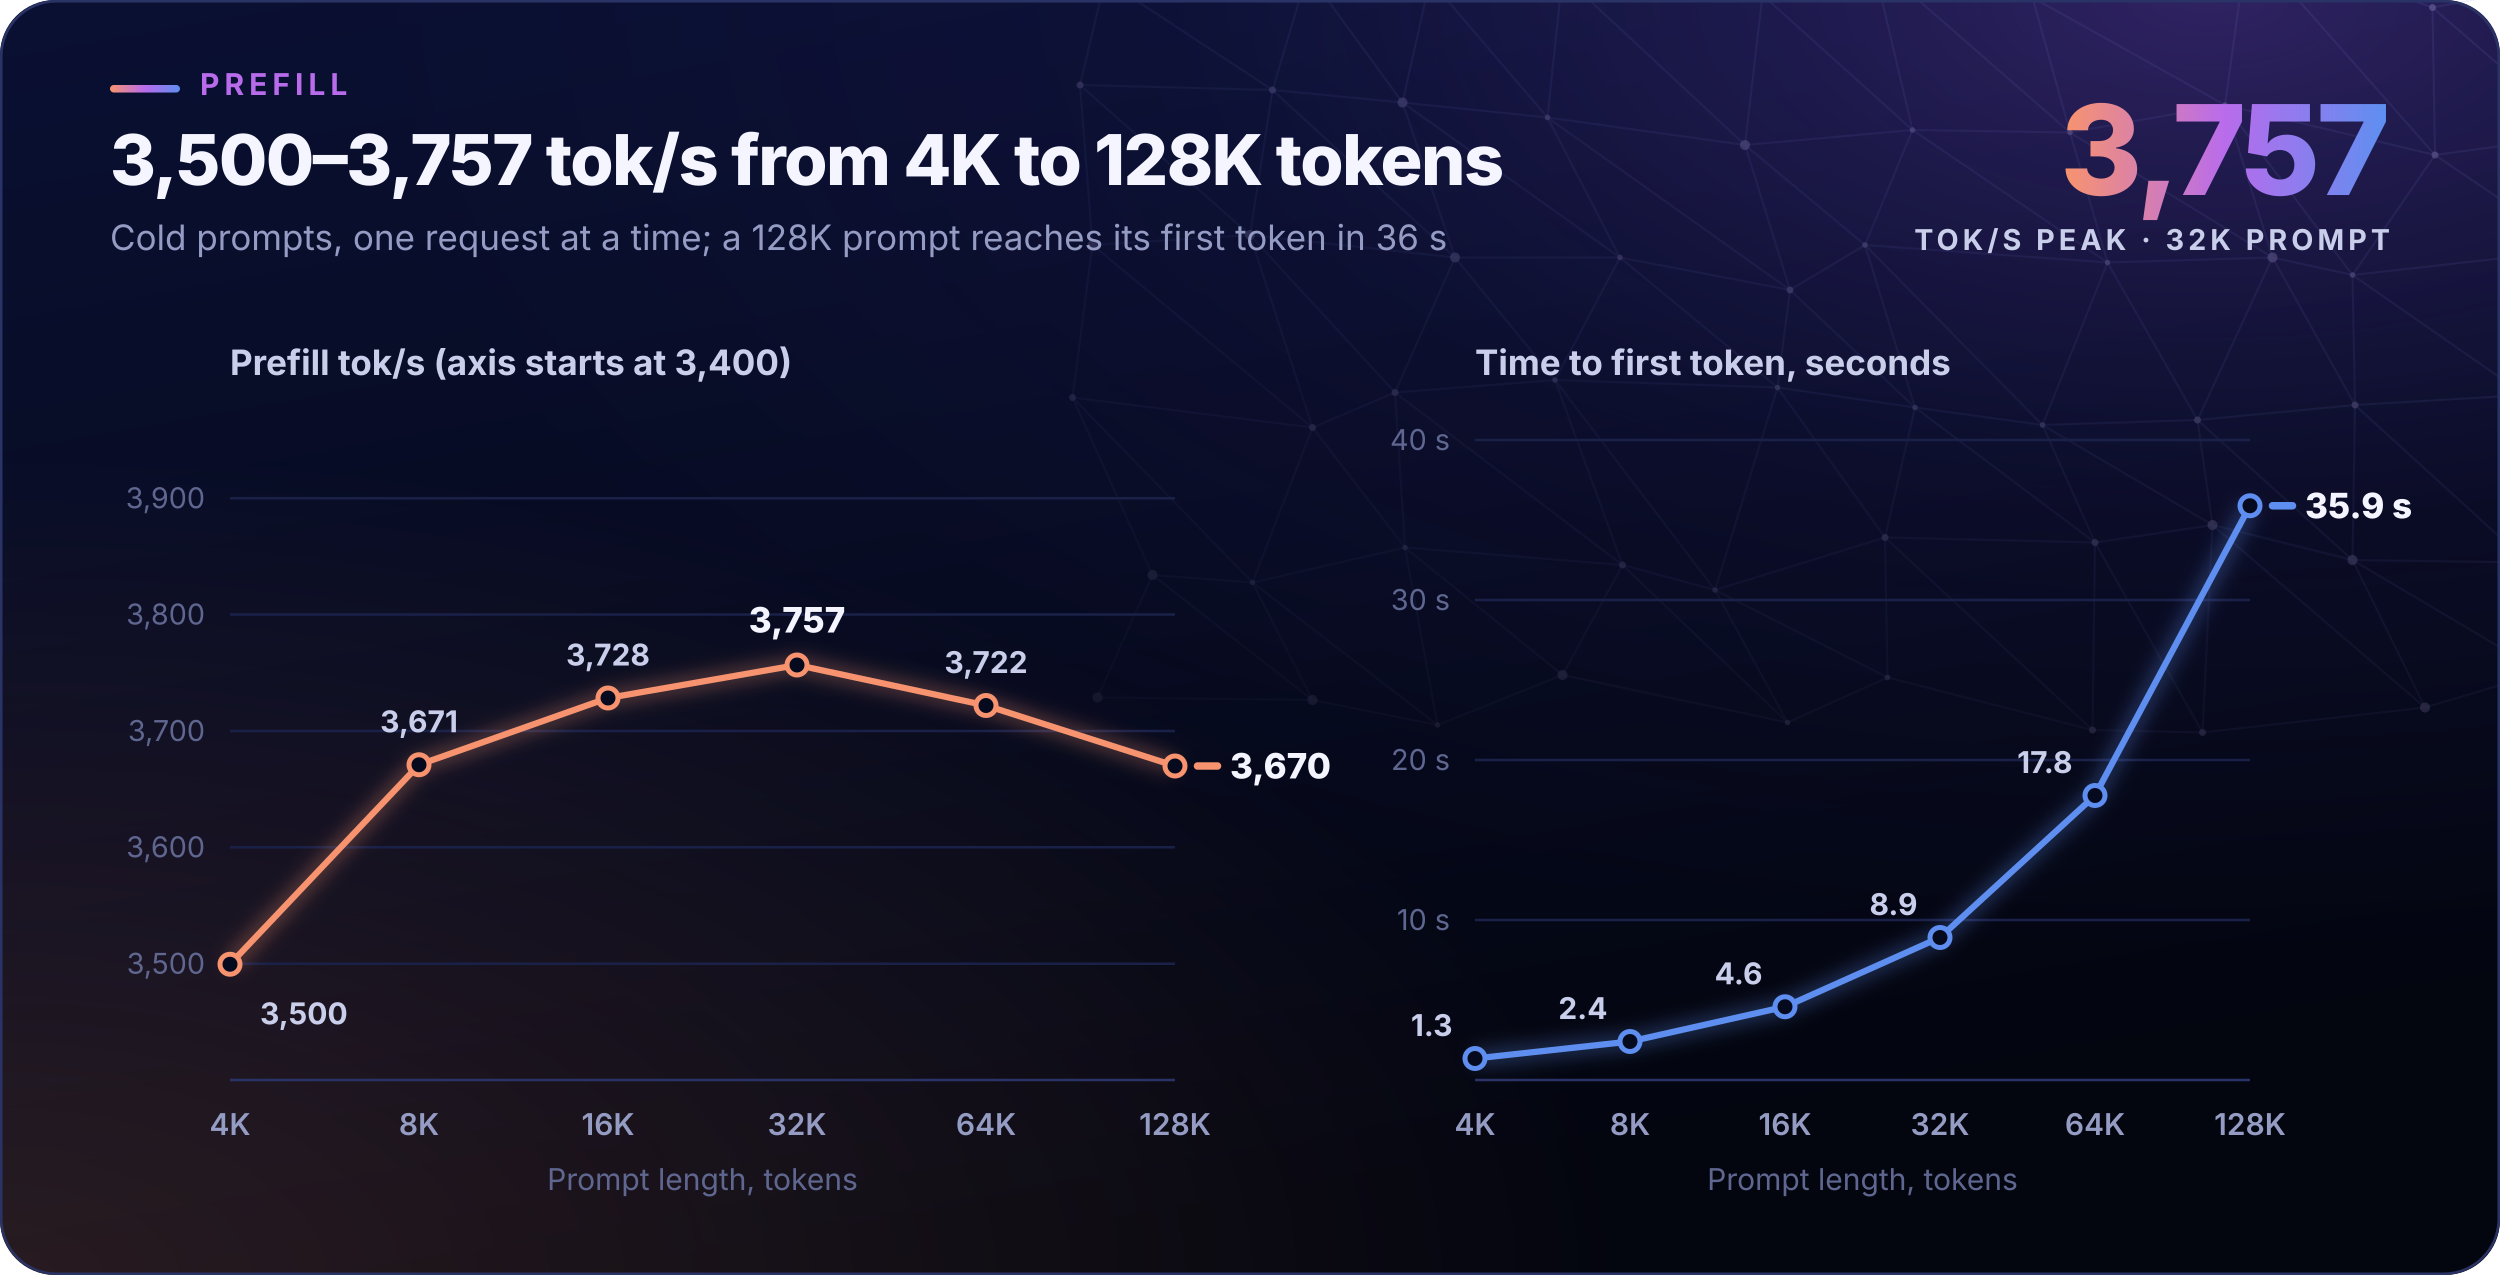
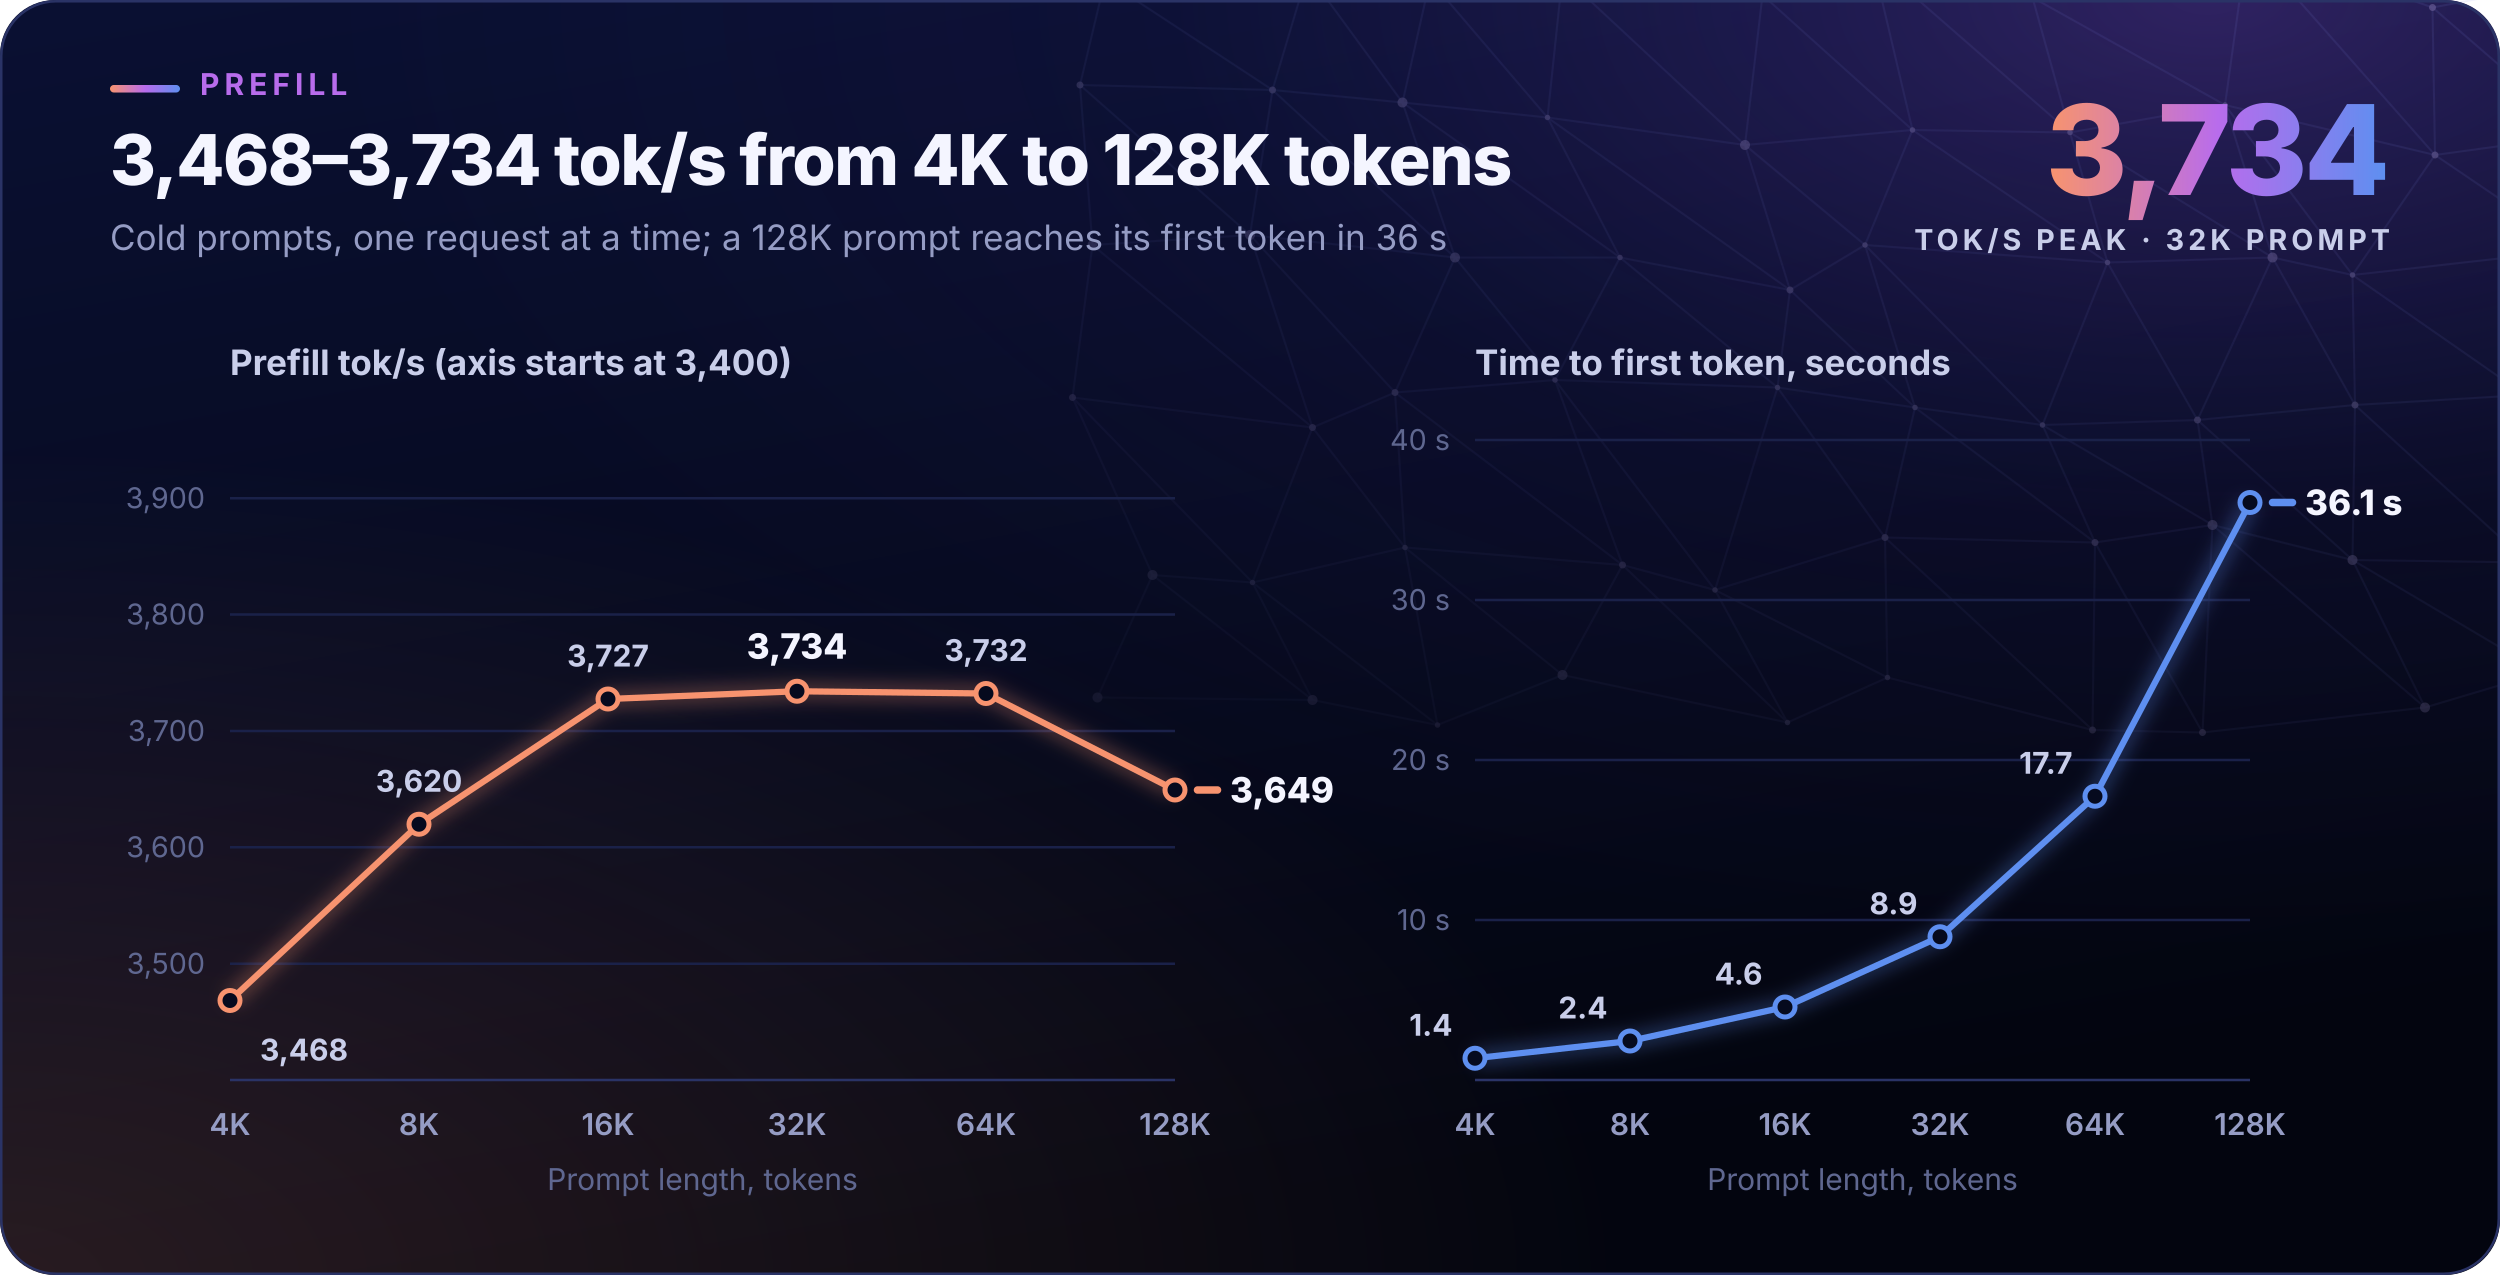
<svg xmlns="http://www.w3.org/2000/svg" viewBox="0 0 1000 510" width="1000" height="510" font-family="Inter, 'SF Pro Display', 'Segoe UI', 'Helvetica Neue', Arial, sans-serif">
  <defs>
    <linearGradient id="bg" x1="0" y1="0" x2="0.35" y2="1">
      <stop offset="0" stop-color="#0A1033" />
      <stop offset="1" stop-color="#03050F" />
    </linearGradient>
    <radialGradient id="nebula" cx="0.88" cy="0.0" r="0.75">
      <stop offset="0" stop-color="#8A55E6" stop-opacity="0.30" />
      <stop offset="0.55" stop-color="#4B3BB8" stop-opacity="0.07" />
      <stop offset="1" stop-color="#4B3BB8" stop-opacity="0" />
    </radialGradient>
    <radialGradient id="ember" cx="0.0" cy="1.0" r="0.65">
      <stop offset="0" stop-color="#F7936F" stop-opacity="0.15" />
      <stop offset="1" stop-color="#F7936F" stop-opacity="0" />
    </radialGradient>
    <linearGradient id="fold" x1="0" y1="0" x2="1" y2="0">
      <stop offset="0" stop-color="#F7936F" />
      <stop offset="0.5" stop-color="#B86CEC" />
      <stop offset="1" stop-color="#5E8FF0" />
    </linearGradient>
    <linearGradient id="foldv" x1="0" y1="1" x2="0" y2="0">
      <stop offset="0" stop-color="#5E8FF0" />
      <stop offset="0.55" stop-color="#B86CEC" />
      <stop offset="1" stop-color="#F7936F" />
    </linearGradient>
    <linearGradient id="fade" x1="0" y1="0" x2="0" y2="1">
      <stop offset="0" stop-color="#B86CEC" stop-opacity="0.30" />
      <stop offset="1" stop-color="#5E8FF0" stop-opacity="0" />
    </linearGradient>
    <linearGradient id="meshfade" x1="1" y1="0" x2="0.35" y2="0.8">
      <stop offset="0" stop-color="#FFFFFF" stop-opacity="1" />
      <stop offset="1" stop-color="#FFFFFF" stop-opacity="0" />
    </linearGradient>
    <mask id="meshmask">
      <rect width="100%" height="100%" fill="url(#meshfade)" />
    </mask>
    <filter id="glow" x="-40%" y="-40%" width="180%" height="180%">
      <feGaussianBlur stdDeviation="7" />
    </filter>
    <filter id="halo" x="-100%" y="-100%" width="300%" height="300%">
      <feGaussianBlur stdDeviation="3.5" />
    </filter>
  </defs>
  <rect width="1000" height="510" rx="22" fill="url(#bg)" />
  <rect width="1000" height="510" rx="22" fill="url(#nebula)" />
  <rect width="1000" height="510" rx="22" fill="url(#ember)" />
  <g mask="url(#meshmask)" opacity="0.5">
    <path d="M442 -8L523 -11 M442 -8L432 34 M442 -8L509 36 M523 -11L572 -8 M523 -11L509 36 M523 -11L561 41 M572 -8L625 -10 M572 -8L561 41 M572 -8L619 47 M625 -10L705 -2 M625 -10L619 47 M625 -10L698 58 M705 -2L749 -16 M705 -2L698 58 M705 -2L765 52 M749 -16L813 -1 M749 -16L765 52 M749 -16L828 53 M813 -1L899 -23 M813 -1L828 53 M813 -1L890 42 M899 -23L973 3 M899 -23L890 42 M899 -23L974 62 M973 3L1026 -7 M973 3L974 62 M973 3L1032 54 M1026 -7L1032 54 M432 34L509 36 M432 34L437 98 M432 34L500 94 M509 36L561 41 M509 36L500 94 M509 36L582 103 M561 41L619 47 M561 41L582 103 M561 41L648 103 M619 47L698 58 M619 47L648 103 M619 47L716 116 M698 58L765 52 M698 58L716 116 M698 58L746 98 M765 52L828 53 M765 52L746 98 M765 52L843 105 M828 53L890 42 M828 53L843 105 M828 53L909 103 M890 42L974 62 M890 42L909 103 M890 42L941 110 M974 62L1032 54 M974 62L941 110 M974 62L1030 100 M1032 54L1030 100 M437 98L500 94 M437 98L429 159 M437 98L525 171 M500 94L582 103 M500 94L525 171 M500 94L558 157 M582 103L648 103 M582 103L558 157 M582 103L622 152 M648 103L716 116 M648 103L622 152 M648 103L711 155 M716 116L746 98 M716 116L711 155 M716 116L766 163 M746 98L843 105 M746 98L766 163 M746 98L817 170 M843 105L909 103 M843 105L817 170 M843 105L879 168 M909 103L941 110 M909 103L879 168 M909 103L942 162 M941 110L1030 100 M941 110L942 162 M941 110L1010 158 M1030 100L1010 158 M429 159L525 171 M429 159L461 230 M429 159L501 233 M525 171L558 157 M525 171L501 233 M525 171L562 219 M558 157L622 152 M558 157L562 219 M558 157L649 226 M622 152L711 155 M622 152L649 226 M622 152L686 236 M711 155L766 163 M711 155L686 236 M711 155L754 215 M766 163L817 170 M766 163L754 215 M766 163L838 217 M817 170L879 168 M817 170L838 217 M817 170L885 210 M879 168L942 162 M879 168L885 210 M879 168L941 224 M942 162L1010 158 M942 162L941 224 M942 162L1011 225 M1010 158L1011 225 M461 230L501 233 M461 230L439 279 M461 230L525 280 M501 233L562 219 M501 233L525 280 M501 233L575 290 M562 219L649 226 M562 219L575 290 M562 219L625 270 M649 226L686 236 M649 226L625 270 M649 226L715 289 M686 236L754 215 M686 236L715 289 M686 236L755 271 M754 215L838 217 M754 215L755 271 M754 215L837 292 M838 217L885 210 M838 217L837 292 M838 217L881 293 M885 210L941 224 M885 210L881 293 M885 210L970 283 M941 224L1011 225 M941 224L970 283 M941 224L1017 269 M1011 225L1017 269 M439 279L525 280 M525 280L575 290 M575 290L625 270 M625 270L715 289 M715 289L755 271 M755 271L837 292 M837 292L881 293 M881 293L970 283 M970 283L1017 269" stroke="#7F8CE8" stroke-opacity="0.22" stroke-width="0.8" fill="none" />
    <g fill="#C9B6F2" fill-opacity="0.55">
      <circle cx="442" cy="-8" r="1.1" />
      <circle cx="523" cy="-11" r="2.0" />
      <circle cx="572" cy="-8" r="1.4" />
      <circle cx="625" cy="-10" r="1.1" />
      <circle cx="705" cy="-2" r="2.0" />
      <circle cx="749" cy="-16" r="2.0" />
      <circle cx="813" cy="-1" r="1.4" />
      <circle cx="899" cy="-23" r="1.4" />
      <circle cx="973" cy="3" r="1.4" />
      <circle cx="1026" cy="-7" r="2.0" />
      <circle cx="432" cy="34" r="1.4" />
      <circle cx="509" cy="36" r="1.4" />
      <circle cx="561" cy="41" r="2.0" />
      <circle cx="619" cy="47" r="1.1" />
      <circle cx="698" cy="58" r="2.0" />
      <circle cx="765" cy="52" r="1.1" />
      <circle cx="828" cy="53" r="1.1" />
      <circle cx="890" cy="42" r="1.1" />
      <circle cx="974" cy="62" r="1.4" />
      <circle cx="1032" cy="54" r="2.0" />
      <circle cx="437" cy="98" r="2.0" />
      <circle cx="500" cy="94" r="2.0" />
      <circle cx="582" cy="103" r="2.0" />
      <circle cx="648" cy="103" r="1.1" />
      <circle cx="716" cy="116" r="1.4" />
      <circle cx="746" cy="98" r="1.1" />
      <circle cx="843" cy="105" r="1.1" />
      <circle cx="909" cy="103" r="2.0" />
      <circle cx="941" cy="110" r="1.1" />
      <circle cx="1030" cy="100" r="1.1" />
      <circle cx="429" cy="159" r="1.4" />
      <circle cx="525" cy="171" r="1.4" />
      <circle cx="558" cy="157" r="1.4" />
      <circle cx="622" cy="152" r="1.1" />
      <circle cx="711" cy="155" r="1.1" />
      <circle cx="766" cy="163" r="1.1" />
      <circle cx="817" cy="170" r="1.1" />
      <circle cx="879" cy="168" r="1.4" />
      <circle cx="942" cy="162" r="1.4" />
      <circle cx="1010" cy="158" r="2.0" />
      <circle cx="461" cy="230" r="2.0" />
      <circle cx="501" cy="233" r="1.1" />
      <circle cx="562" cy="219" r="1.1" />
      <circle cx="649" cy="226" r="1.4" />
      <circle cx="686" cy="236" r="1.1" />
      <circle cx="754" cy="215" r="1.4" />
      <circle cx="838" cy="217" r="1.4" />
      <circle cx="885" cy="210" r="2.0" />
      <circle cx="941" cy="224" r="2.0" />
      <circle cx="1011" cy="225" r="2.0" />
      <circle cx="439" cy="279" r="2.0" />
      <circle cx="525" cy="280" r="2.0" />
      <circle cx="575" cy="290" r="1.1" />
      <circle cx="625" cy="270" r="2.0" />
      <circle cx="715" cy="289" r="1.1" />
      <circle cx="755" cy="271" r="1.1" />
      <circle cx="837" cy="292" r="1.4" />
      <circle cx="881" cy="293" r="1.4" />
      <circle cx="970" cy="283" r="2.0" />
      <circle cx="1017" cy="269" r="1.4" />
    </g>
  </g>
  <rect x="0.5" y="0.5" width="999" height="509" rx="22" fill="none" stroke="#2A3366" />
  <rect x="44" y="34" width="28" height="3" rx="1.5" fill="url(#fold)" />
  <text x="80" y="38" fill="#B86CEC" font-size="12" font-weight="700" letter-spacing="2">PREFILL</text>
-   <text x="44" y="74" fill="#F4F5FF" font-size="28" font-weight="800" letter-spacing="-0.6">3,500–3,757 tok/s from 4K to 128K tokens</text>
+   <text x="44" y="74" fill="#F4F5FF" font-size="28" font-weight="800" letter-spacing="-0.6">3,468–3,734 tok/s from 4K to 128K tokens</text>
  <text x="44" y="100" fill="#959CC4" font-size="14">Cold prompts, one request at a time; a 128K prompt reaches its first token in 36 s</text>
-   <text x="956" y="78" fill="url(#fold)" font-size="50" font-weight="800" letter-spacing="-1.5" text-anchor="end">3,757</text>
+   <text x="956" y="78" fill="url(#fold)" font-size="50" font-weight="800" letter-spacing="-1.5" text-anchor="end">3,734</text>
  <text x="956" y="100" fill="#C9CEEA" font-size="11.5" font-weight="700" letter-spacing="1.6" text-anchor="end">TOK/S PEAK · 32K PROMPT</text>
  <text x="92.0" y="150.0" fill="#C9CEEA" font-size="14" font-weight="700" text-anchor="start">Prefill tok/s (axis starts at 3,400)</text>
  <line x1="92" x2="470" y1="385.5" y2="385.5" stroke="#1A2149" />
  <text x="82.0" y="389.5" fill="#5F6790" font-size="11.5" font-weight="400" text-anchor="end">3,500</text>
  <line x1="92" x2="470" y1="338.9" y2="338.9" stroke="#1A2149" />
  <text x="82.0" y="342.9" fill="#5F6790" font-size="11.5" font-weight="400" text-anchor="end">3,600</text>
  <line x1="92" x2="470" y1="292.4" y2="292.4" stroke="#1A2149" />
  <text x="82.0" y="296.4" fill="#5F6790" font-size="11.5" font-weight="400" text-anchor="end">3,700</text>
  <line x1="92" x2="470" y1="245.8" y2="245.8" stroke="#1A2149" />
  <text x="82.0" y="249.8" fill="#5F6790" font-size="11.5" font-weight="400" text-anchor="end">3,800</text>
  <line x1="92" x2="470" y1="199.3" y2="199.3" stroke="#1A2149" />
  <text x="82.0" y="203.3" fill="#5F6790" font-size="11.5" font-weight="400" text-anchor="end">3,900</text>
  <text x="92.0" y="454.0" fill="#959CC4" font-size="12" font-weight="600" text-anchor="middle">4K</text>
  <text x="167.6" y="454.0" fill="#959CC4" font-size="12" font-weight="600" text-anchor="middle">8K</text>
  <text x="243.2" y="454.0" fill="#959CC4" font-size="12" font-weight="600" text-anchor="middle">16K</text>
  <text x="318.8" y="454.0" fill="#959CC4" font-size="12" font-weight="600" text-anchor="middle">32K</text>
  <text x="394.4" y="454.0" fill="#959CC4" font-size="12" font-weight="600" text-anchor="middle">64K</text>
  <text x="470.0" y="454.0" fill="#959CC4" font-size="12" font-weight="600" text-anchor="middle">128K</text>
  <text x="281.0" y="476.0" fill="#5F6790" font-size="12" font-weight="400" text-anchor="middle">Prompt length, tokens</text>
  <line x1="92" x2="470" y1="432" y2="432" stroke="#2A3366" />
-   <polyline points="92.0,385.7 167.6,305.9 243.2,279.2 318.8,266.0 394.4,282.2 470.0,306.4" fill="none" stroke="#F7936F" stroke-width="7" opacity="0.3" filter="url(#halo)" />
-   <polyline points="92.0,385.7 167.6,305.9 243.2,279.2 318.8,266.0 394.4,282.2 470.0,306.4" fill="none" stroke="#F7936F" stroke-width="2.5" stroke-linejoin="round" stroke-linecap="round" />
-   <circle cx="92.0" cy="385.7" r="4" fill="#060A1E" stroke="#F7936F" stroke-width="2" />
-   <circle cx="167.6" cy="305.9" r="4" fill="#060A1E" stroke="#F7936F" stroke-width="2" />
-   <circle cx="243.2" cy="279.2" r="4" fill="#060A1E" stroke="#F7936F" stroke-width="2" />
-   <circle cx="318.8" cy="266.0" r="4" fill="#060A1E" stroke="#F7936F" stroke-width="2" />
-   <circle cx="394.4" cy="282.2" r="4" fill="#060A1E" stroke="#F7936F" stroke-width="2" />
-   <circle cx="470.0" cy="306.4" r="4" fill="#060A1E" stroke="#F7936F" stroke-width="2" />
-   <line x1="479.0" x2="487.0" y1="306.4" y2="306.4" stroke="#F7936F" stroke-width="3" stroke-linecap="round" />
-   <text x="492.0" y="311.4" fill="#F4F5FF" font-size="14" font-weight="800" text-anchor="start">3,670</text>
-   <text x="104.0" y="409.7" fill="#C9CEEA" font-size="12" font-weight="700" text-anchor="start">3,500</text>
-   <text x="167.6" y="292.9" fill="#C9CEEA" font-size="12" font-weight="700" text-anchor="middle">3,671</text>
-   <text x="243.2" y="266.2" fill="#C9CEEA" font-size="12" font-weight="700" text-anchor="middle">3,728</text>
-   <text x="318.8" y="253.0" fill="#F4F5FF" font-size="14" font-weight="800" text-anchor="middle">3,757</text>
-   <text x="394.4" y="269.2" fill="#C9CEEA" font-size="12" font-weight="700" text-anchor="middle">3,722</text>
+   <polyline points="92.0,400.2 167.6,329.7 243.2,279.6 318.8,276.5 394.4,277.4 470.0,316.0" fill="none" stroke="#F7936F" stroke-width="7" opacity="0.3" filter="url(#halo)" />
+   <polyline points="92.0,400.2 167.6,329.7 243.2,279.6 318.8,276.5 394.4,277.4 470.0,316.0" fill="none" stroke="#F7936F" stroke-width="2.5" stroke-linejoin="round" stroke-linecap="round" />
+   <circle cx="92.0" cy="400.2" r="4" fill="#060A1E" stroke="#F7936F" stroke-width="2" />
+   <circle cx="167.6" cy="329.7" r="4" fill="#060A1E" stroke="#F7936F" stroke-width="2" />
+   <circle cx="243.2" cy="279.6" r="4" fill="#060A1E" stroke="#F7936F" stroke-width="2" />
+   <circle cx="318.8" cy="276.5" r="4" fill="#060A1E" stroke="#F7936F" stroke-width="2" />
+   <circle cx="394.4" cy="277.4" r="4" fill="#060A1E" stroke="#F7936F" stroke-width="2" />
+   <circle cx="470.0" cy="316.0" r="4" fill="#060A1E" stroke="#F7936F" stroke-width="2" />
+   <line x1="479.0" x2="487.0" y1="316.0" y2="316.0" stroke="#F7936F" stroke-width="3" stroke-linecap="round" />
+   <text x="492.0" y="321.0" fill="#F4F5FF" font-size="14" font-weight="800" text-anchor="start">3,649</text>
+   <text x="104.0" y="424.2" fill="#C9CEEA" font-size="12" font-weight="700" text-anchor="start">3,468</text>
+   <text x="167.6" y="316.7" fill="#C9CEEA" font-size="12" font-weight="700" text-anchor="middle">3,620</text>
+   <text x="243.2" y="266.6" fill="#C9CEEA" font-size="12" font-weight="700" text-anchor="middle">3,727</text>
+   <text x="318.8" y="263.5" fill="#F4F5FF" font-size="14" font-weight="800" text-anchor="middle">3,734</text>
+   <text x="394.4" y="264.4" fill="#C9CEEA" font-size="12" font-weight="700" text-anchor="middle">3,732</text>
  <text x="590.0" y="150.0" fill="#C9CEEA" font-size="14" font-weight="700" text-anchor="start">Time to first token, seconds</text>
  <line x1="590" x2="900" y1="368.0" y2="368.0" stroke="#1A2149" />
  <text x="580.0" y="372.0" fill="#5F6790" font-size="11.5" font-weight="400" text-anchor="end">10 s</text>
  <line x1="590" x2="900" y1="304.0" y2="304.0" stroke="#1A2149" />
  <text x="580.0" y="308.0" fill="#5F6790" font-size="11.5" font-weight="400" text-anchor="end">20 s</text>
  <line x1="590" x2="900" y1="240.0" y2="240.0" stroke="#1A2149" />
  <text x="580.0" y="244.0" fill="#5F6790" font-size="11.5" font-weight="400" text-anchor="end">30 s</text>
  <line x1="590" x2="900" y1="176.0" y2="176.0" stroke="#1A2149" />
  <text x="580.0" y="180.0" fill="#5F6790" font-size="11.5" font-weight="400" text-anchor="end">40 s</text>
  <text x="590.0" y="454.0" fill="#959CC4" font-size="12" font-weight="600" text-anchor="middle">4K</text>
  <text x="652.0" y="454.0" fill="#959CC4" font-size="12" font-weight="600" text-anchor="middle">8K</text>
  <text x="714.0" y="454.0" fill="#959CC4" font-size="12" font-weight="600" text-anchor="middle">16K</text>
  <text x="776.0" y="454.0" fill="#959CC4" font-size="12" font-weight="600" text-anchor="middle">32K</text>
  <text x="838.0" y="454.0" fill="#959CC4" font-size="12" font-weight="600" text-anchor="middle">64K</text>
  <text x="900.0" y="454.0" fill="#959CC4" font-size="12" font-weight="600" text-anchor="middle">128K</text>
  <text x="745.0" y="476.0" fill="#5F6790" font-size="12" font-weight="400" text-anchor="middle">Prompt length, tokens</text>
  <line x1="590" x2="900" y1="432" y2="432" stroke="#2A3366" />
-   <polyline points="590.0,423.4 652.0,416.6 714.0,402.7 776.0,375.0 838.0,318.2 900.0,202.3" fill="none" stroke="#5E8FF0" stroke-width="7" opacity="0.3" filter="url(#halo)" />
-   <polyline points="590.0,423.4 652.0,416.6 714.0,402.7 776.0,375.0 838.0,318.2 900.0,202.3" fill="none" stroke="#5E8FF0" stroke-width="2.5" stroke-linejoin="round" stroke-linecap="round" />
-   <circle cx="590.0" cy="423.4" r="4" fill="#060A1E" stroke="#5E8FF0" stroke-width="2" />
-   <circle cx="652.0" cy="416.6" r="4" fill="#060A1E" stroke="#5E8FF0" stroke-width="2" />
-   <circle cx="714.0" cy="402.7" r="4" fill="#060A1E" stroke="#5E8FF0" stroke-width="2" />
-   <circle cx="776.0" cy="375.0" r="4" fill="#060A1E" stroke="#5E8FF0" stroke-width="2" />
-   <circle cx="838.0" cy="318.2" r="4" fill="#060A1E" stroke="#5E8FF0" stroke-width="2" />
-   <circle cx="900.0" cy="202.3" r="4" fill="#060A1E" stroke="#5E8FF0" stroke-width="2" />
-   <line x1="909.0" x2="917.0" y1="202.3" y2="202.3" stroke="#5E8FF0" stroke-width="3" stroke-linecap="round" />
-   <text x="922.0" y="207.3" fill="#F4F5FF" font-size="14" font-weight="800" text-anchor="start">35.9 s</text>
-   <text x="581.0" y="414.4" fill="#C9CEEA" font-size="12" font-weight="700" text-anchor="end">1.3</text>
-   <text x="643.0" y="407.6" fill="#C9CEEA" font-size="12" font-weight="700" text-anchor="end">2.4</text>
-   <text x="705.0" y="393.7" fill="#C9CEEA" font-size="12" font-weight="700" text-anchor="end">4.6</text>
-   <text x="767.0" y="366.0" fill="#C9CEEA" font-size="12" font-weight="700" text-anchor="end">8.9</text>
-   <text x="829.0" y="309.2" fill="#C9CEEA" font-size="12" font-weight="700" text-anchor="end">17.8</text>
+   <polyline points="590.0,423.3 652.0,416.4 714.0,402.8 776.0,374.7 838.0,318.5 900.0,201.0" fill="none" stroke="#5E8FF0" stroke-width="7" opacity="0.3" filter="url(#halo)" />
+   <polyline points="590.0,423.3 652.0,416.4 714.0,402.8 776.0,374.7 838.0,318.5 900.0,201.0" fill="none" stroke="#5E8FF0" stroke-width="2.5" stroke-linejoin="round" stroke-linecap="round" />
+   <circle cx="590.0" cy="423.3" r="4" fill="#060A1E" stroke="#5E8FF0" stroke-width="2" />
+   <circle cx="652.0" cy="416.4" r="4" fill="#060A1E" stroke="#5E8FF0" stroke-width="2" />
+   <circle cx="714.0" cy="402.8" r="4" fill="#060A1E" stroke="#5E8FF0" stroke-width="2" />
+   <circle cx="776.0" cy="374.7" r="4" fill="#060A1E" stroke="#5E8FF0" stroke-width="2" />
+   <circle cx="838.0" cy="318.5" r="4" fill="#060A1E" stroke="#5E8FF0" stroke-width="2" />
+   <circle cx="900.0" cy="201.0" r="4" fill="#060A1E" stroke="#5E8FF0" stroke-width="2" />
+   <line x1="909.0" x2="917.0" y1="201.0" y2="201.0" stroke="#5E8FF0" stroke-width="3" stroke-linecap="round" />
+   <text x="922.0" y="206.0" fill="#F4F5FF" font-size="14" font-weight="800" text-anchor="start">36.1 s</text>
+   <text x="581.0" y="414.3" fill="#C9CEEA" font-size="12" font-weight="700" text-anchor="end">1.4</text>
+   <text x="643.0" y="407.4" fill="#C9CEEA" font-size="12" font-weight="700" text-anchor="end">2.4</text>
+   <text x="705.0" y="393.8" fill="#C9CEEA" font-size="12" font-weight="700" text-anchor="end">4.6</text>
+   <text x="767.0" y="365.7" fill="#C9CEEA" font-size="12" font-weight="700" text-anchor="end">8.9</text>
+   <text x="829.0" y="309.5" fill="#C9CEEA" font-size="12" font-weight="700" text-anchor="end">17.7</text>
</svg>
